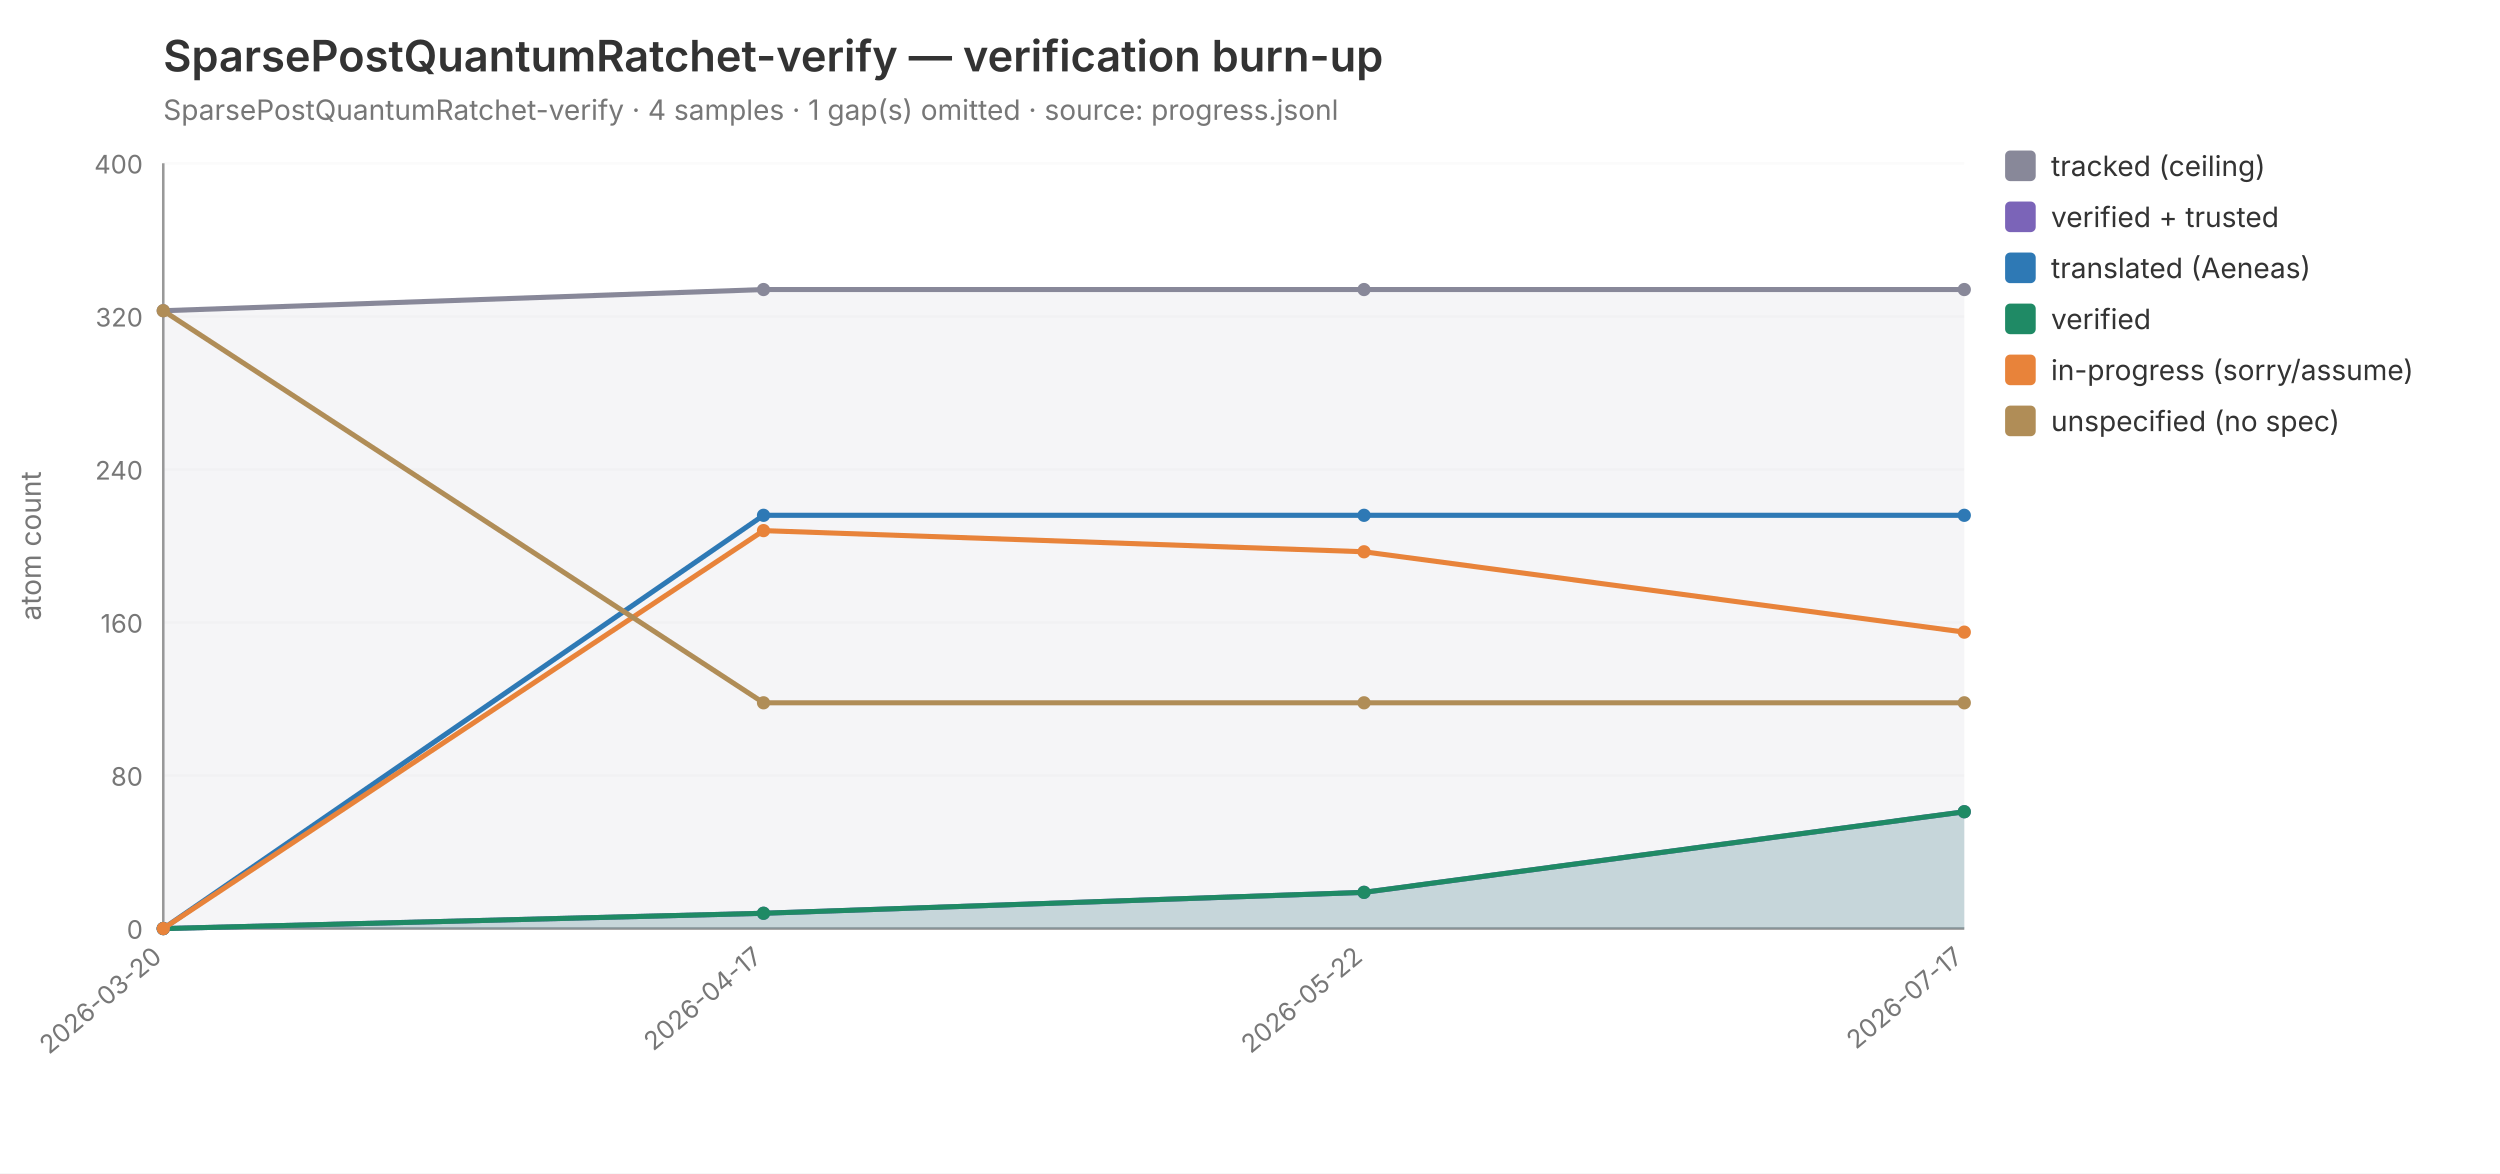
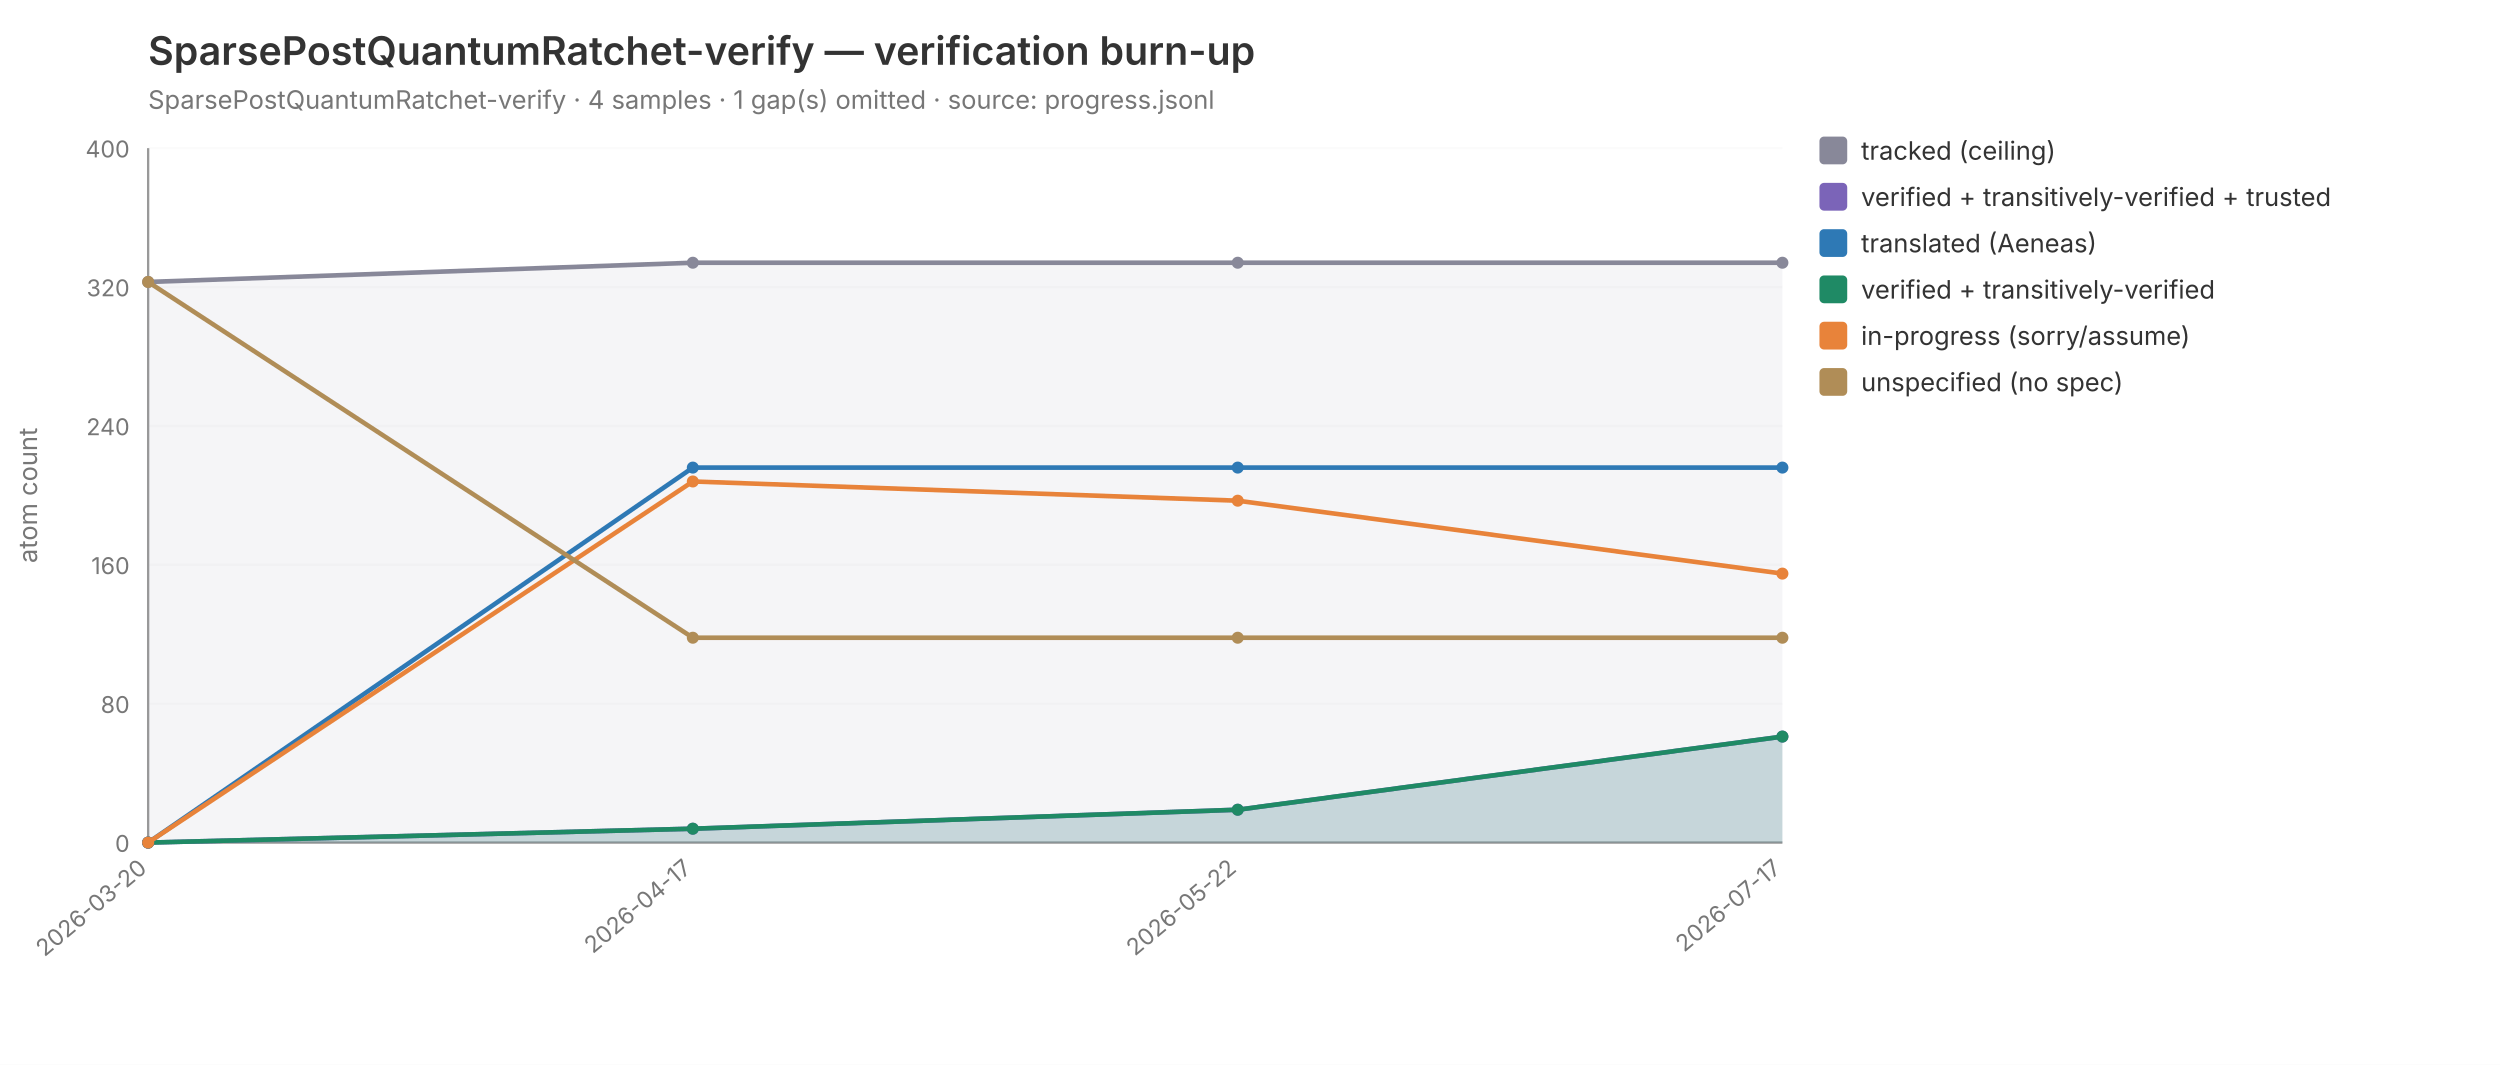
- <svg xmlns="http://www.w3.org/2000/svg" width="980" height="460" viewBox="0 0 980 460" font-family="system-ui, -apple-system, Segoe UI, sans-serif">
-   <rect width="980" height="460" fill="#FFFFFF" />
+ <svg xmlns="http://www.w3.org/2000/svg" width="1080" height="460" viewBox="0 0 1080 460" font-family="system-ui, -apple-system, Segoe UI, sans-serif">
+   <rect width="1080" height="460" fill="#FFFFFF" />
  <text x="64" y="28" font-size="17" font-weight="600" fill="#333333">SparsePostQuantumRatchet-verify — verification burn-up</text>
  <text x="64" y="47" font-size="11" fill="#777777">SparsePostQuantumRatchet-verify · 4 samples · 1 gap(s) omitted · source: progress.jsonl</text>
  <line x1="64" y1="364.0" x2="770" y2="364.0" stroke="#E4E4E422" />
  <text x="56" y="368.0" font-size="10" text-anchor="end" fill="#777777">0</text>
  <line x1="64" y1="304.0" x2="770" y2="304.0" stroke="#E4E4E422" />
  <text x="56" y="308.0" font-size="10" text-anchor="end" fill="#777777">80</text>
  <line x1="64" y1="244.0" x2="770" y2="244.0" stroke="#E4E4E422" />
  <text x="56" y="248.0" font-size="10" text-anchor="end" fill="#777777">160</text>
  <line x1="64" y1="184.0" x2="770" y2="184.0" stroke="#E4E4E422" />
  <text x="56" y="188.0" font-size="10" text-anchor="end" fill="#777777">240</text>
  <line x1="64" y1="124.0" x2="770" y2="124.0" stroke="#E4E4E422" />
  <text x="56" y="128.0" font-size="10" text-anchor="end" fill="#777777">320</text>
  <line x1="64" y1="64.0" x2="770" y2="64.0" stroke="#E4E4E422" />
  <text x="56" y="68.0" font-size="10" text-anchor="end" fill="#777777">400</text>
  <line x1="64" y1="64" x2="64" y2="364" stroke="#999999" />
  <line x1="64" y1="364" x2="770" y2="364" stroke="#999999" />
  <text x="16" y="214.0" font-size="11" fill="#777777" text-anchor="middle" transform="rotate(-90 16 214.0)">atom count</text>
  <text x="64.0" y="376.0" font-size="10" fill="#777777" text-anchor="end" transform="rotate(-40 64.0 376.0)">2026-03-20</text>
  <text x="299.3" y="376.0" font-size="10" fill="#777777" text-anchor="end" transform="rotate(-40 299.3 376.0)">2026-04-17</text>
  <text x="534.7" y="376.0" font-size="10" fill="#777777" text-anchor="end" transform="rotate(-40 534.7 376.0)">2026-05-22</text>
  <text x="770.0" y="376.0" font-size="10" fill="#777777" text-anchor="end" transform="rotate(-40 770.0 376.0)">2026-07-17</text>
  <polygon points="64.0,121.8 299.3,113.5 534.7,113.5 770.0,113.5 770.0,364.0 64.0,364.0" fill="#888899" fill-opacity="0.08" stroke="none" />
  <polygon points="64.0,364.0 299.3,358.0 534.7,349.8 770.0,318.2 770.0,364.0 64.0,364.0" fill="#7B64B8" fill-opacity="0.12" stroke="none" />
  <polygon points="64.0,364.0 299.3,358.0 534.7,349.8 770.0,318.2 770.0,364.0 64.0,364.0" fill="#1F8A65" fill-opacity="0.16" stroke="none" />
  <polyline points="64.0,121.8 299.3,113.5 534.7,113.5 770.0,113.5" fill="none" stroke="#888899" stroke-width="2.0" stroke-linejoin="round" />
  <circle cx="64.0" cy="121.8" r="2.6" fill="#888899" />
  <circle cx="299.3" cy="113.5" r="2.6" fill="#888899" />
  <circle cx="534.7" cy="113.5" r="2.6" fill="#888899" />
  <circle cx="770.0" cy="113.5" r="2.6" fill="#888899" />
  <polyline points="64.0,364.0 299.3,358.0 534.7,349.8 770.0,318.2" fill="none" stroke="#7B64B8" stroke-width="2.0" stroke-linejoin="round" />
  <circle cx="64.0" cy="364.0" r="2.6" fill="#7B64B8" />
  <circle cx="299.3" cy="358.0" r="2.6" fill="#7B64B8" />
  <circle cx="534.7" cy="349.8" r="2.6" fill="#7B64B8" />
  <circle cx="770.0" cy="318.2" r="2.6" fill="#7B64B8" />
  <polyline points="64.0,364.0 299.3,358.0 534.7,349.8 770.0,318.2" fill="none" stroke="#1F8A65" stroke-width="2.0" stroke-linejoin="round" />
  <circle cx="64.0" cy="364.0" r="2.6" fill="#1F8A65" />
  <circle cx="299.3" cy="358.0" r="2.6" fill="#1F8A65" />
  <circle cx="534.7" cy="349.8" r="2.6" fill="#1F8A65" />
  <circle cx="770.0" cy="318.2" r="2.6" fill="#1F8A65" />
  <polyline points="64.0,364.0 299.3,202.0 534.7,202.0 770.0,202.0" fill="none" stroke="#2E79B5" stroke-width="2.0" stroke-linejoin="round" />
  <circle cx="64.0" cy="364.0" r="2.6" fill="#2E79B5" />
  <circle cx="299.3" cy="202.0" r="2.6" fill="#2E79B5" />
  <circle cx="534.7" cy="202.0" r="2.6" fill="#2E79B5" />
  <circle cx="770.0" cy="202.0" r="2.6" fill="#2E79B5" />
  <polyline points="64.0,364.0 299.3,208.0 534.7,216.3 770.0,247.8" fill="none" stroke="#E8833A" stroke-width="2.0" stroke-linejoin="round" />
  <circle cx="64.0" cy="364.0" r="2.6" fill="#E8833A" />
  <circle cx="299.3" cy="208.0" r="2.6" fill="#E8833A" />
  <circle cx="534.7" cy="216.3" r="2.6" fill="#E8833A" />
  <circle cx="770.0" cy="247.8" r="2.6" fill="#E8833A" />
  <polyline points="64.0,121.8 299.3,275.5 534.7,275.5 770.0,275.5" fill="none" stroke="#B08D57" stroke-width="2.0" stroke-linejoin="round" />
  <circle cx="64.0" cy="121.8" r="2.6" fill="#B08D57" />
  <circle cx="299.3" cy="275.5" r="2.6" fill="#B08D57" />
  <circle cx="534.7" cy="275.5" r="2.6" fill="#B08D57" />
  <circle cx="770.0" cy="275.5" r="2.6" fill="#B08D57" />
  <rect x="786" y="59" width="12" height="12" rx="2" fill="#888899" />
  <text x="804" y="69" font-size="11" fill="#333333">tracked (ceiling)</text>
  <rect x="786" y="79" width="12" height="12" rx="2" fill="#7B64B8" />
-   <text x="804" y="89" font-size="11" fill="#333333">verified + trusted</text>
+   <text x="804" y="89" font-size="11" fill="#333333">verified + transitively-verified + trusted</text>
  <rect x="786" y="99" width="12" height="12" rx="2" fill="#2E79B5" />
  <text x="804" y="109" font-size="11" fill="#333333">translated (Aeneas)</text>
  <rect x="786" y="119" width="12" height="12" rx="2" fill="#1F8A65" />
-   <text x="804" y="129" font-size="11" fill="#333333">verified</text>
+   <text x="804" y="129" font-size="11" fill="#333333">verified + transitively-verified</text>
  <rect x="786" y="139" width="12" height="12" rx="2" fill="#E8833A" />
  <text x="804" y="149" font-size="11" fill="#333333">in-progress (sorry/assume)</text>
  <rect x="786" y="159" width="12" height="12" rx="2" fill="#B08D57" />
  <text x="804" y="169" font-size="11" fill="#333333">unspecified (no spec)</text>
</svg>
